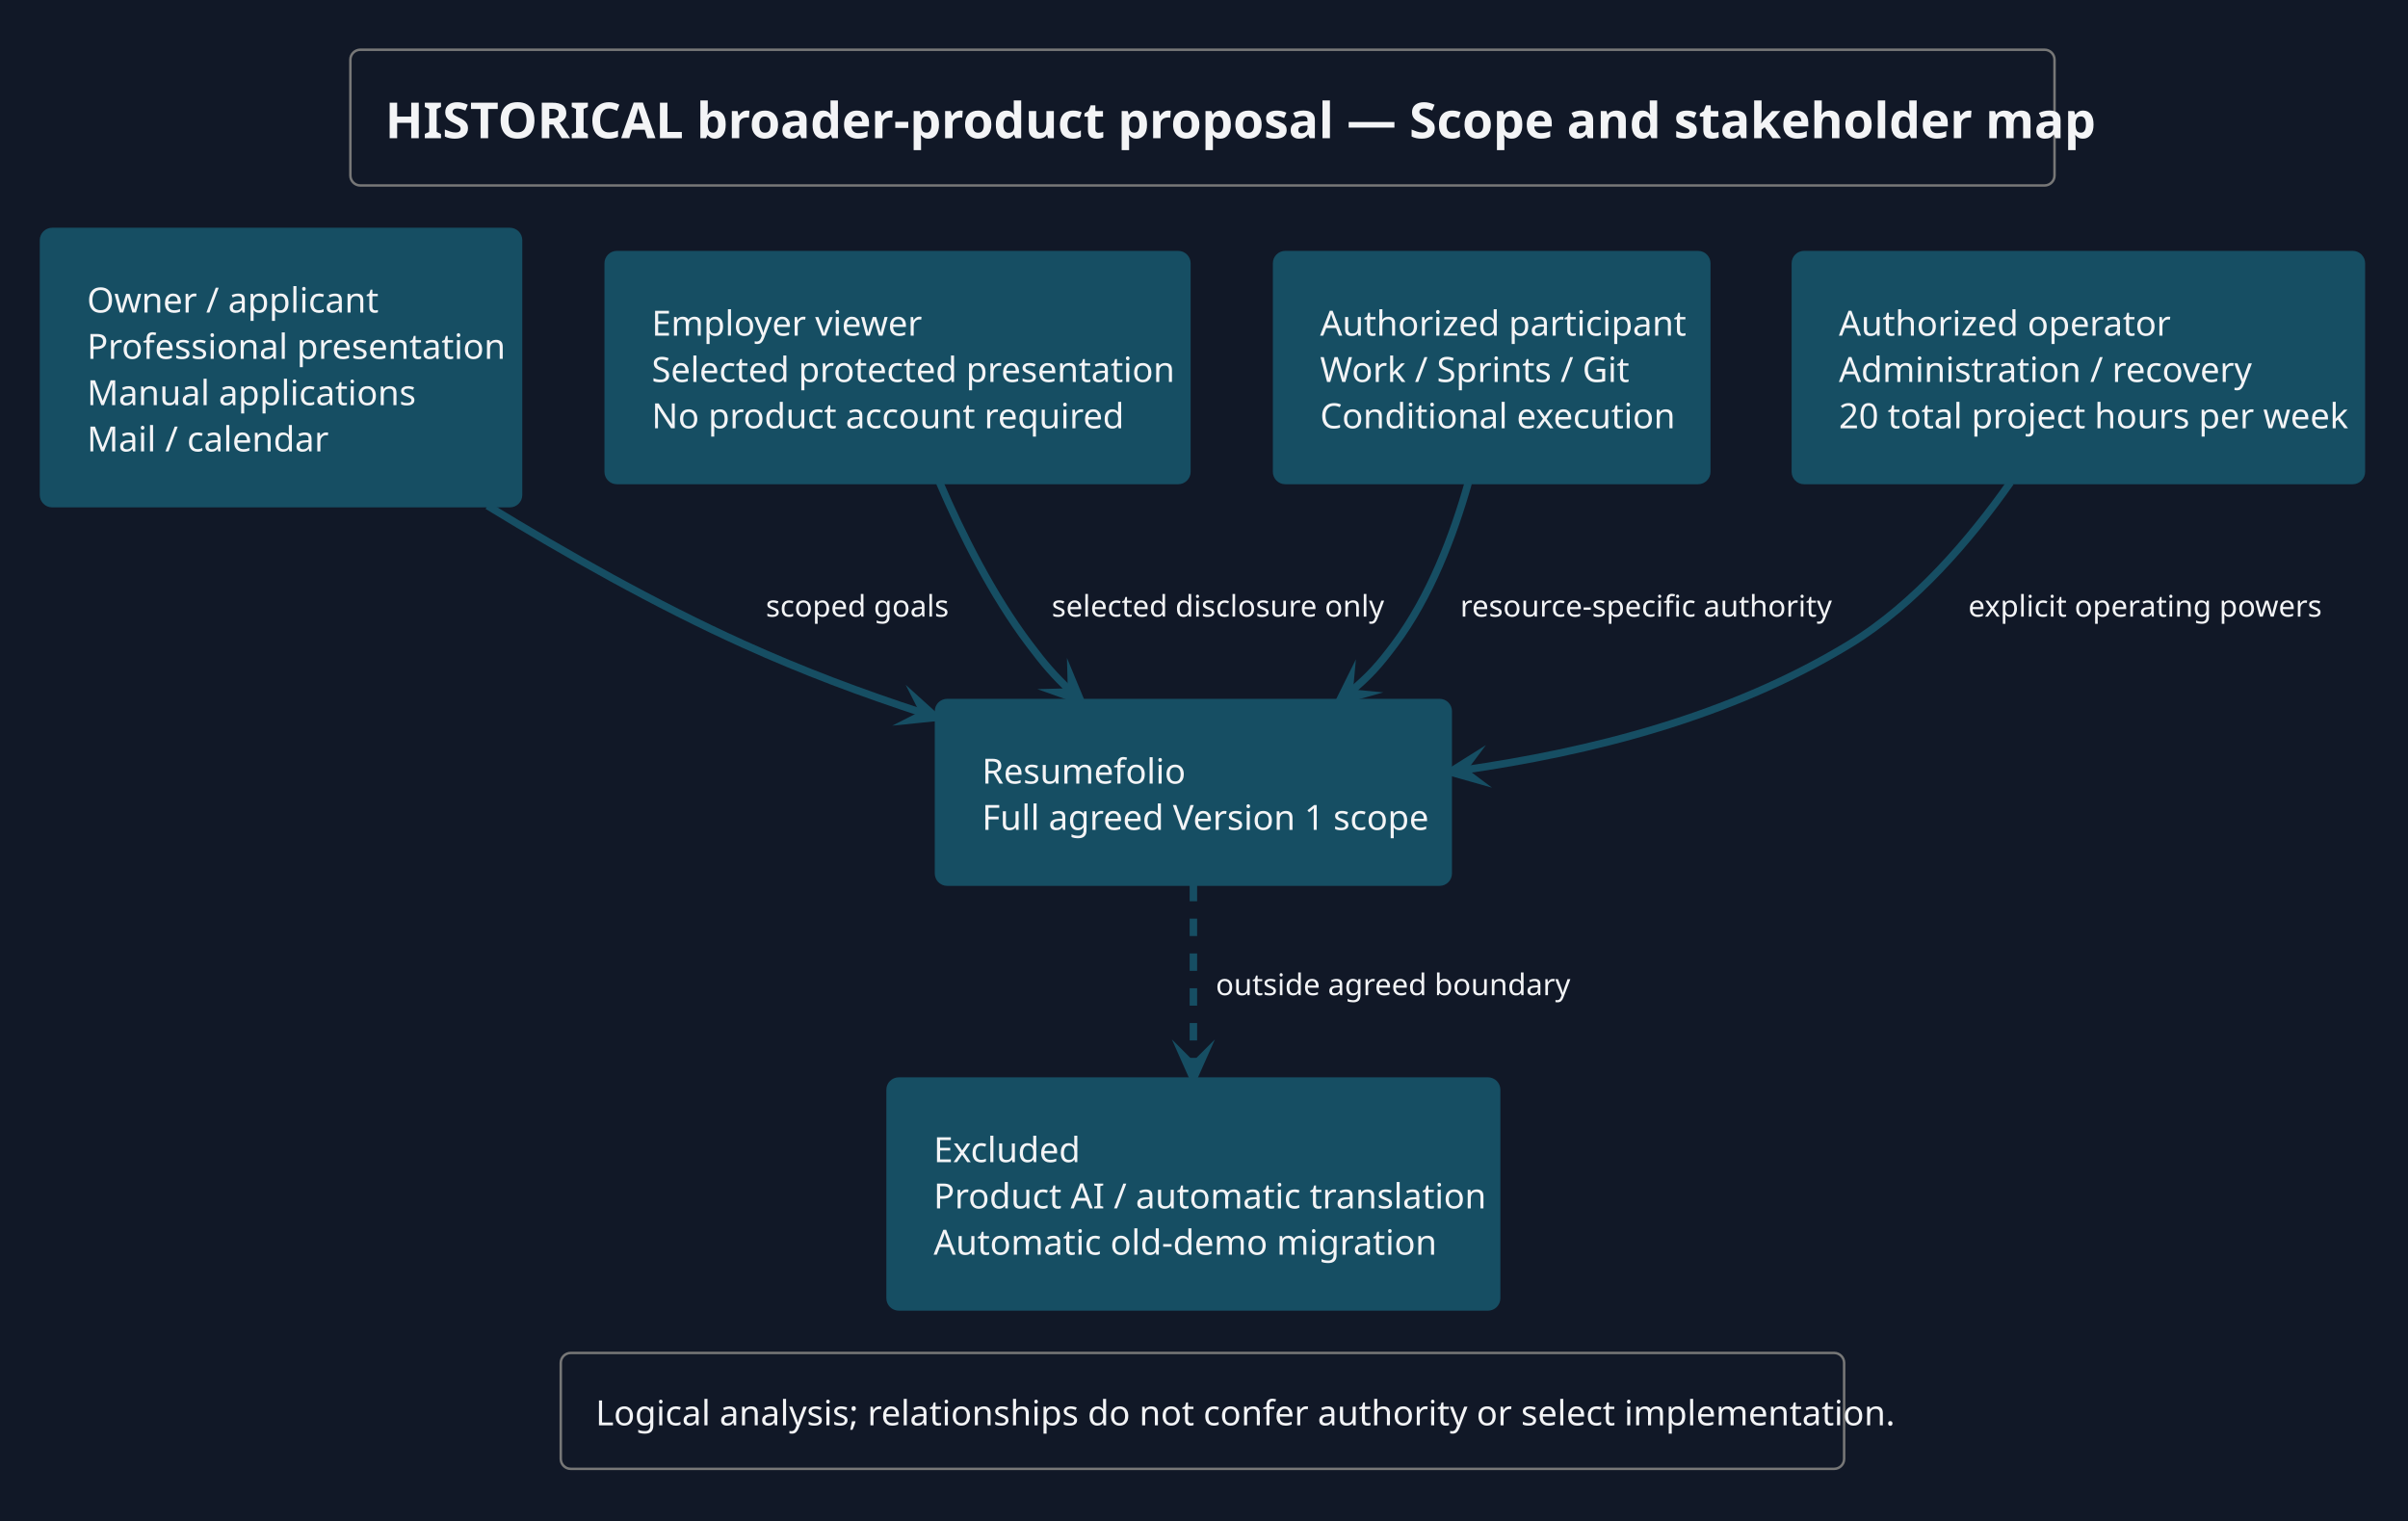
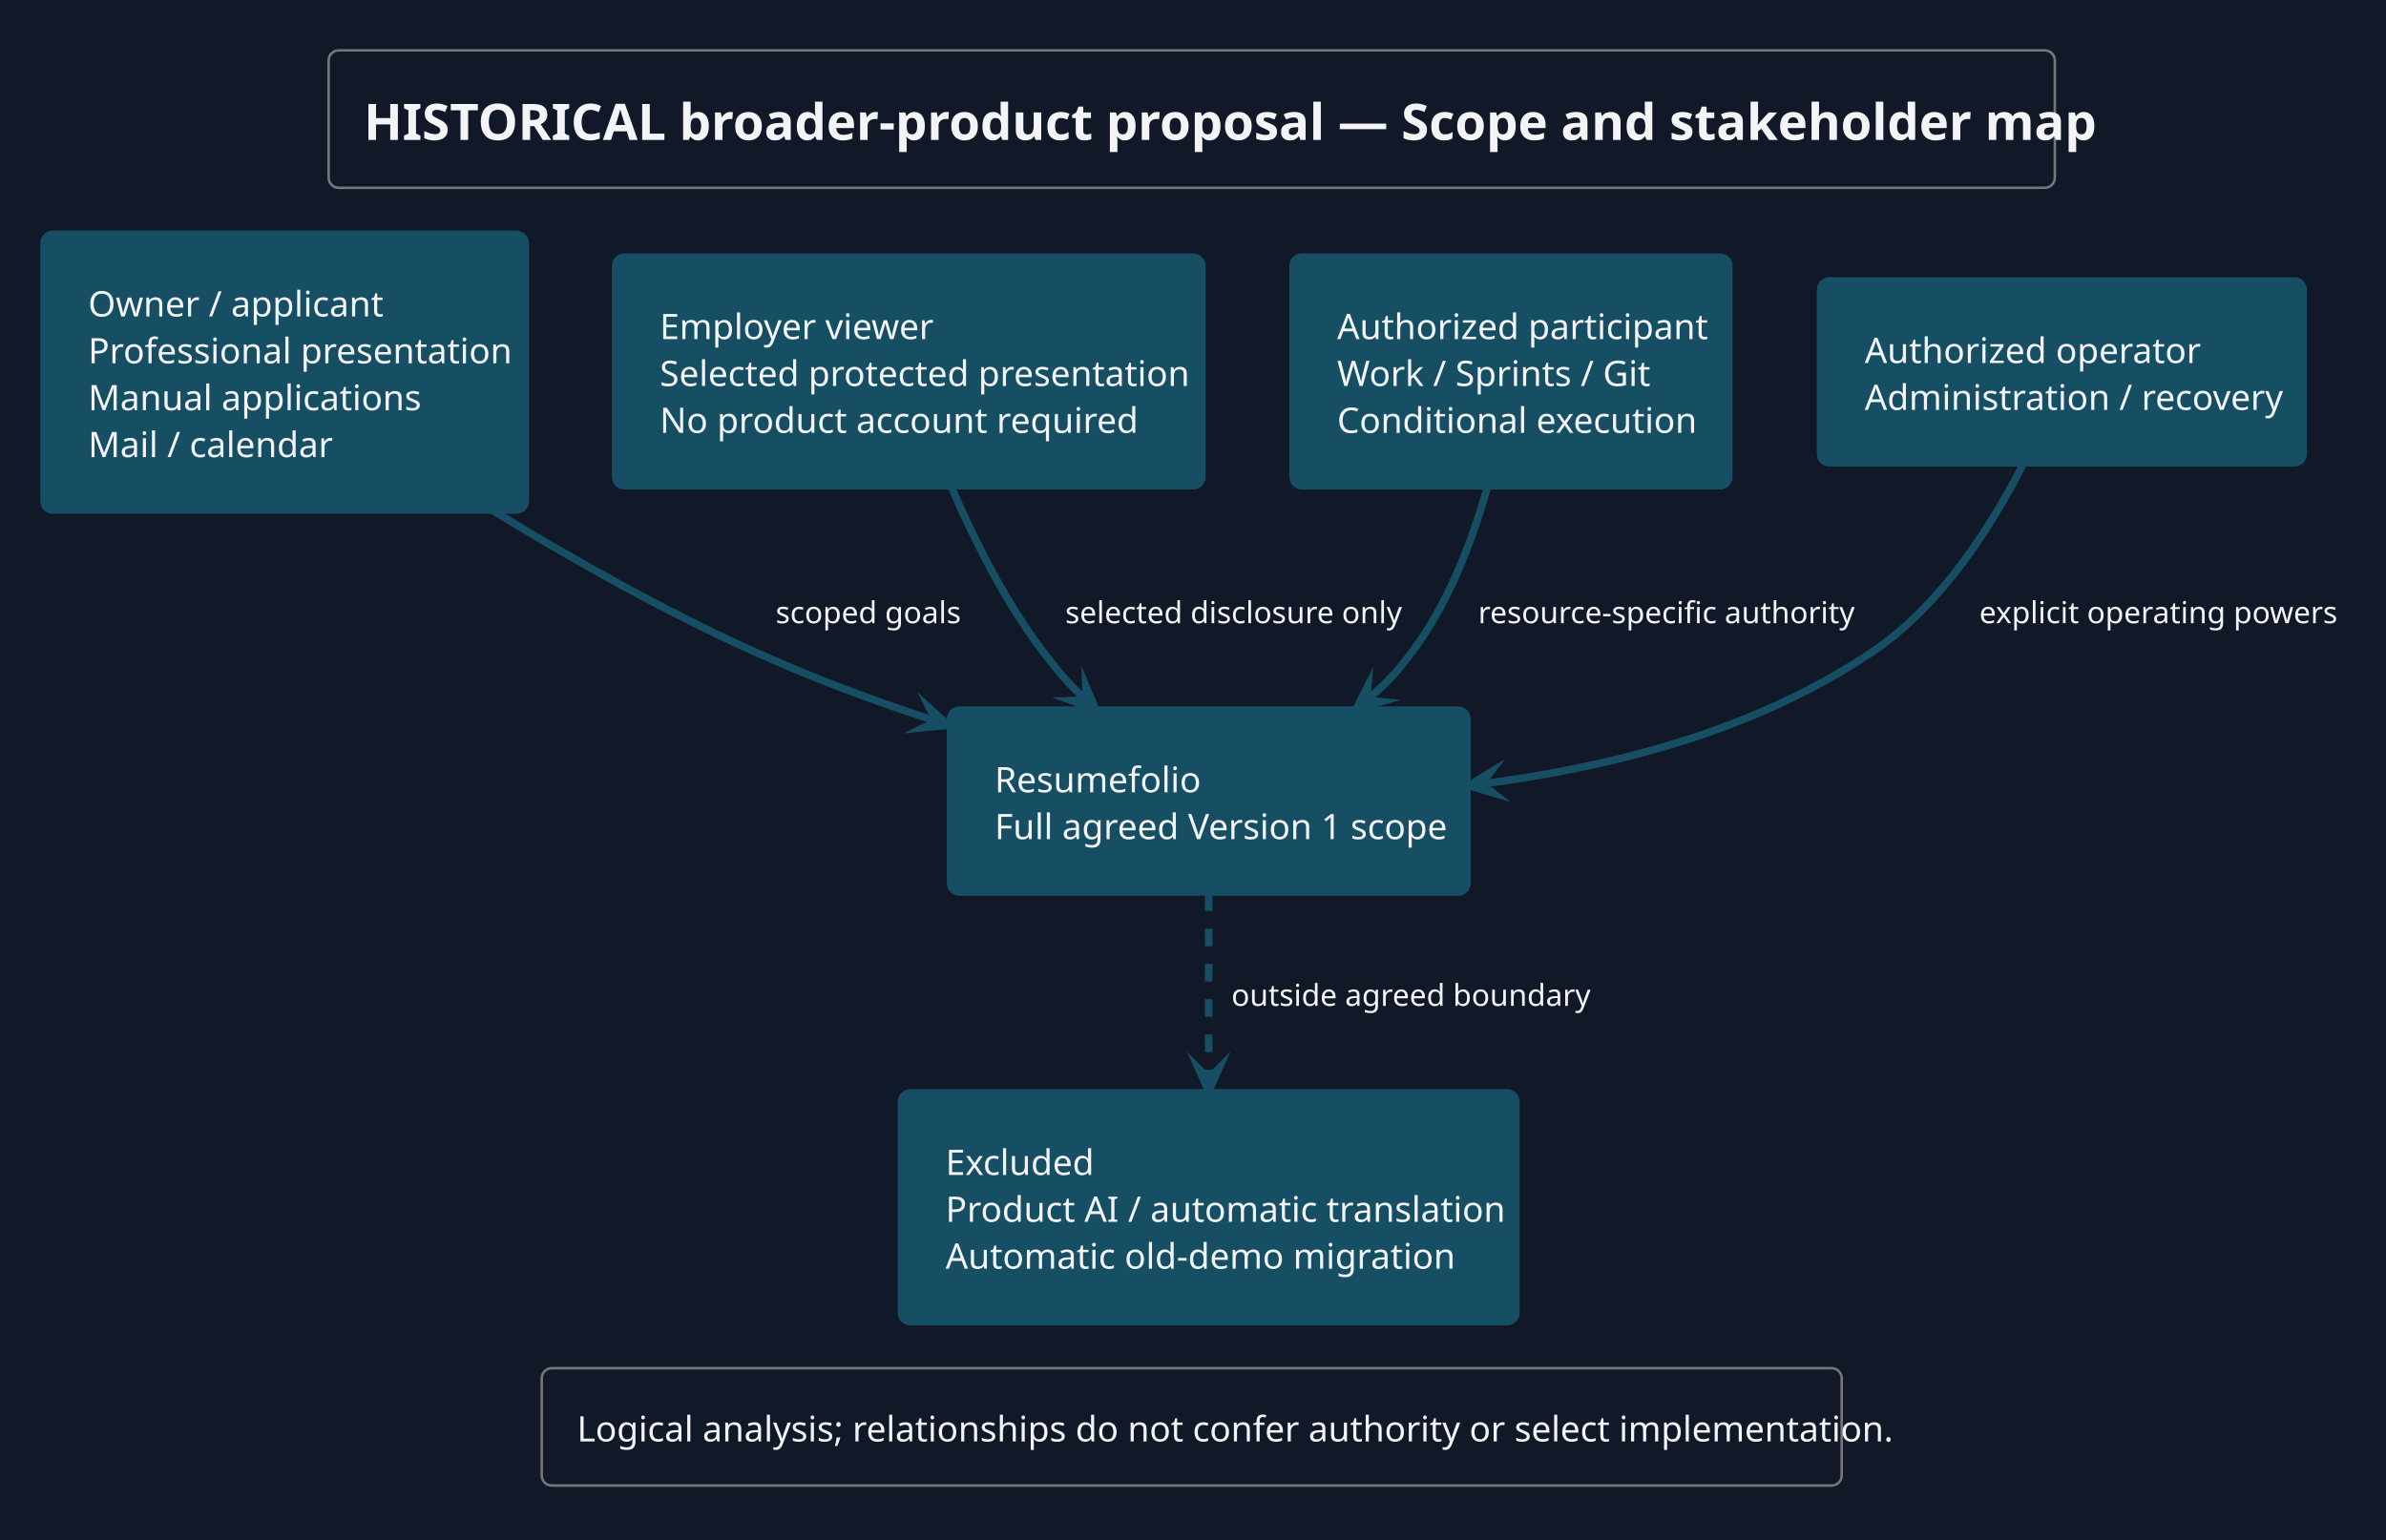
- <svg xmlns="http://www.w3.org/2000/svg" version="1.1" data-diagram-type="DESCRIPTION" style="width:1009px;height:637px;background:#111827;" width="1009.375px" height="637.5px" viewBox="0 0 1009 637" zoomAndPan="magnify" preserveAspectRatio="none" contentStyleType="text/css">
+ <svg xmlns="http://www.w3.org/2000/svg" version="1.1" data-diagram-type="DESCRIPTION" style="width:987px;height:637px;background:#111827;" width="987.5px" height="637.5px" viewBox="0 0 987 637" zoomAndPan="magnify" preserveAspectRatio="none" contentStyleType="text/css">
  <defs />
  <g font-family="sans-serif" lengthAdjust="spacing">
-     <rect x="0" y="0" width="1009.375" height="637.5" fill="#111827" style="stroke:none;" />
+     <rect x="0" y="0" width="987.5" height="637.5" fill="#111827" style="stroke:none;" />
    <g class="title" data-source-line="20">
-       <rect x="146.818" y="20.833" width="714.063" height="56.877" fill="none" style="stroke:#777;stroke-width:1.042;" rx="4.167" ry="4.167" />
-       <text x="161.402" y="57.898" fill="#F3F4F6" font-size="20.833" textLength="684.896" font-weight="700" font-family="Segoe UI">HISTORICAL broader-product proposal — Scope and stakeholder map</text>
+       <rect x="135.941" y="20.833" width="714.063" height="56.877" fill="none" style="stroke:#777;stroke-width:1.042;" rx="4.167" ry="4.167" />
+       <text x="150.524" y="57.898" fill="#F3F4F6" font-size="20.833" textLength="684.896" font-weight="700" font-family="Segoe UI">HISTORICAL broader-product proposal — Scope and stakeholder map</text>
    </g>
    <g class="entity" data-qualified-name="system" id="ent0001" data-source-line="22">
-       <rect x="392.729" y="293.835" width="214.636" height="76.294" fill="#164E63" style="stroke:#164E63;stroke-width:2.083;" rx="4.167" ry="4.167" />
-       <text x="411.479" y="328.322" fill="#F3F4F6" font-size="14.583" textLength="79.696" font-family="Segoe UI">Resumefolio</text>
-       <text x="411.479" y="347.719" fill="#F3F4F6" font-size="14.583" textLength="177.136" font-family="Segoe UI">Full agreed Version 1 scope</text>
+       <rect x="392.708" y="293.335" width="214.636" height="76.294" fill="#164E63" style="stroke:#164E63;stroke-width:2.083;" rx="4.167" ry="4.167" />
+       <text x="411.458" y="327.822" fill="#F3F4F6" font-size="14.583" textLength="79.696" font-family="Segoe UI">Resumefolio</text>
+       <text x="411.458" y="347.219" fill="#F3F4F6" font-size="14.583" textLength="177.136" font-family="Segoe UI">Full agreed Version 1 scope</text>
    </g>
    <g class="entity" data-qualified-name="owner" id="ent0002" data-source-line="23">
      <rect x="17.708" y="96.46" width="200.096" height="115.088" fill="#164E63" style="stroke:#164E63;stroke-width:2.083;" rx="4.167" ry="4.167" />
      <text x="36.458" y="130.947" fill="#F3F4F6" font-size="14.583" textLength="115.136" font-family="Segoe UI">Owner / applicant</text>
      <text x="36.458" y="150.344" fill="#F3F4F6" font-size="14.583" textLength="162.596" font-family="Segoe UI">Professional presentation</text>
      <text x="36.458" y="169.741" fill="#F3F4F6" font-size="14.583" textLength="129.213" font-family="Segoe UI">Manual applications</text>
      <text x="36.458" y="189.138" fill="#F3F4F6" font-size="14.583" textLength="95.895" font-family="Segoe UI">Mail / calendar</text>
    </g>
    <g class="entity" data-qualified-name="viewer" id="ent0003" data-source-line="24">
-       <rect x="254.323" y="106.158" width="243.532" height="95.691" fill="#164E63" style="stroke:#164E63;stroke-width:2.083;" rx="4.167" ry="4.167" />
-       <text x="273.073" y="140.645" fill="#F3F4F6" font-size="14.583" textLength="105.715" font-family="Segoe UI">Employer viewer</text>
-       <text x="273.073" y="160.042" fill="#F3F4F6" font-size="14.583" textLength="206.032" font-family="Segoe UI">Selected protected presentation</text>
-       <text x="273.073" y="179.439" fill="#F3F4F6" font-size="14.583" textLength="187.383" font-family="Segoe UI">No product account required</text>
+       <rect x="254.167" y="105.835" width="243.532" height="95.691" fill="#164E63" style="stroke:#164E63;stroke-width:2.083;" rx="4.167" ry="4.167" />
+       <text x="272.917" y="140.322" fill="#F3F4F6" font-size="14.583" textLength="105.715" font-family="Segoe UI">Employer viewer</text>
+       <text x="272.917" y="159.719" fill="#F3F4F6" font-size="14.583" textLength="206.032" font-family="Segoe UI">Selected protected presentation</text>
+       <text x="272.917" y="179.116" fill="#F3F4F6" font-size="14.583" textLength="187.383" font-family="Segoe UI">No product account required</text>
    </g>
    <g class="entity" data-qualified-name="participant" id="ent0004" data-source-line="25">
-       <rect x="534.396" y="106.158" width="181.297" height="95.691" fill="#164E63" style="stroke:#164E63;stroke-width:2.083;" rx="4.167" ry="4.167" />
-       <text x="553.146" y="140.645" fill="#F3F4F6" font-size="14.583" textLength="143.797" font-family="Segoe UI">Authorized participant</text>
-       <text x="553.146" y="160.042" fill="#F3F4F6" font-size="14.583" textLength="124.613" font-family="Segoe UI">Work / Sprints / Git</text>
-       <text x="553.146" y="179.439" fill="#F3F4F6" font-size="14.583" textLength="140.372" font-family="Segoe UI">Conditional execution</text>
+       <rect x="534.375" y="105.835" width="181.297" height="95.691" fill="#164E63" style="stroke:#164E63;stroke-width:2.083;" rx="4.167" ry="4.167" />
+       <text x="553.125" y="140.322" fill="#F3F4F6" font-size="14.583" textLength="143.797" font-family="Segoe UI">Authorized participant</text>
+       <text x="553.125" y="159.719" fill="#F3F4F6" font-size="14.583" textLength="124.613" font-family="Segoe UI">Work / Sprints / Git</text>
+       <text x="553.125" y="179.116" fill="#F3F4F6" font-size="14.583" textLength="140.372" font-family="Segoe UI">Conditional execution</text>
    </g>
    <g class="entity" data-qualified-name="operator" id="ent0005" data-source-line="26">
-       <rect x="751.771" y="106.158" width="238.22" height="95.691" fill="#164E63" style="stroke:#164E63;stroke-width:2.083;" rx="4.167" ry="4.167" />
-       <text x="770.521" y="140.645" fill="#F3F4F6" font-size="14.583" textLength="130.595" font-family="Segoe UI">Authorized operator</text>
-       <text x="770.521" y="160.042" fill="#F3F4F6" font-size="14.583" textLength="163.151" font-family="Segoe UI">Administration / recovery</text>
-       <text x="770.521" y="179.439" fill="#F3F4F6" font-size="14.583" textLength="200.72" font-family="Segoe UI">20 total project hours per week</text>
+       <rect x="752.604" y="115.731" width="200.651" height="76.294" fill="#164E63" style="stroke:#164E63;stroke-width:2.083;" rx="4.167" ry="4.167" />
+       <text x="771.354" y="150.218" fill="#F3F4F6" font-size="14.583" textLength="130.595" font-family="Segoe UI">Authorized operator</text>
+       <text x="771.354" y="169.615" fill="#F3F4F6" font-size="14.583" textLength="163.151" font-family="Segoe UI">Administration / recovery</text>
    </g>
    <g class="entity" data-qualified-name="excluded" id="ent0006" data-source-line="27">
-       <rect x="372.448" y="452.429" width="255.196" height="95.691" fill="#164E63" style="stroke:#164E63;stroke-width:2.083;" rx="4.167" ry="4.167" />
-       <text x="391.198" y="486.916" fill="#F3F4F6" font-size="14.583" textLength="57.393" font-family="Segoe UI">Excluded</text>
-       <text x="391.198" y="506.313" fill="#F3F4F6" font-size="14.583" textLength="217.696" font-family="Segoe UI">Product AI / automatic translation</text>
-       <text x="391.198" y="525.71" fill="#F3F4F6" font-size="14.583" textLength="200.585" font-family="Segoe UI">Automatic old-demo migration</text>
+       <rect x="372.396" y="451.668" width="255.196" height="95.691" fill="#164E63" style="stroke:#164E63;stroke-width:2.083;" rx="4.167" ry="4.167" />
+       <text x="391.146" y="486.155" fill="#F3F4F6" font-size="14.583" textLength="57.393" font-family="Segoe UI">Excluded</text>
+       <text x="391.146" y="505.552" fill="#F3F4F6" font-size="14.583" textLength="217.696" font-family="Segoe UI">Product AI / automatic translation</text>
+       <text x="391.146" y="524.949" fill="#F3F4F6" font-size="14.583" textLength="200.585" font-family="Segoe UI">Automatic old-demo migration</text>
    </g>
    <g class="link" data-entity-1="ent0002" data-entity-2="ent0001" id="lnk7" data-source-line="28" data-link-type="dependency">
-       <path d="M204.281,211.897 C237.01,231.908 275.156,253.47 311.51,269.877 C337.063,281.418 360.509,290.182 387.342,298.974" style="stroke:#164E63;stroke-width:3.125;" fill="none" id="owner-to-system" />
-       <polygon points="392.292,300.595,384.68,293.717,387.342,298.974,382.085,301.636,392.292,300.595" fill="#164E63" style="stroke:#164E63;stroke-width:3.125;stroke-linejoin:miter;stroke-miterlimit:10;" />
-       <text x="320.885" y="258.365" fill="#F3F4F6" font-size="12.5" textLength="72.449" font-family="Segoe UI">scoped goals</text>
+       <path d="M203.76,211.231 C236.604,231.272 274.938,252.918 311.458,269.377 C337.021,280.897 360.466,289.633 387.299,298.404" style="stroke:#164E63;stroke-width:3.125;" fill="none" id="owner-to-system" />
+       <polygon points="392.25,300.022,384.633,293.149,387.299,298.404,382.044,301.07,392.25,300.022" fill="#164E63" style="stroke:#164E63;stroke-width:3.125;stroke-linejoin:miter;stroke-miterlimit:10;" />
+       <text x="320.833" y="257.865" fill="#F3F4F6" font-size="12.5" textLength="72.449" font-family="Segoe UI">scoped goals</text>
    </g>
    <g class="link" data-entity-1="ent0003" data-entity-2="ent0001" id="lnk8" data-source-line="29" data-link-type="dependency">
-       <path d="M393.698,202.137 C403.063,223.897 415.844,249.397 431.302,269.877 C437.552,278.168 441.276,282.591 449.005,289.935" style="stroke:#164E63;stroke-width:3.125;" fill="none" id="viewer-to-system" />
-       <polygon points="452.781,293.522,448.855,284.044,449.005,289.935,443.115,290.086,452.781,293.522" fill="#164E63" style="stroke:#164E63;stroke-width:3.125;stroke-linejoin:miter;stroke-miterlimit:10;" />
-       <text x="440.677" y="258.365" fill="#F3F4F6" font-size="12.5" textLength="130.713" font-family="Segoe UI">selected disclosure only</text>
+       <path d="M393.656,201.783 C403.021,223.502 415.802,248.939 431.25,269.377 C437.594,277.772 441.455,282.309 449.309,289.736" style="stroke:#164E63;stroke-width:3.125;" fill="none" id="viewer-to-system" />
+       <polygon points="453.094,293.314,449.145,283.845,449.309,289.736,443.419,289.9,453.094,293.314" fill="#164E63" style="stroke:#164E63;stroke-width:3.125;stroke-linejoin:miter;stroke-miterlimit:10;" />
+       <text x="440.625" y="257.865" fill="#F3F4F6" font-size="12.5" textLength="130.713" font-family="Segoe UI">selected disclosure only</text>
    </g>
    <g class="link" data-entity-1="ent0004" data-entity-2="ent0001" id="lnk9" data-source-line="30" data-link-type="dependency">
-       <path d="M615.229,202.325 C609,224.377 599.24,250.064 584.427,269.877 C577.927,278.575 573.844,283.22 565.271,290.324" style="stroke:#164E63;stroke-width:3.125;" fill="none" id="participant-to-system" />
-       <polygon points="561.26,293.647,571.138,290.874,565.271,290.324,565.82,284.457,561.26,293.647" fill="#164E63" style="stroke:#164E63;stroke-width:3.125;stroke-linejoin:miter;stroke-miterlimit:10;" />
-       <text x="611.854" y="258.365" fill="#F3F4F6" font-size="12.5" textLength="146.094" font-family="Segoe UI">resource-specific authority</text>
+       <path d="M615.25,201.689 C609.021,223.762 599.25,249.533 584.375,269.377 C577.875,278.054 573.794,282.692 565.221,289.785" style="stroke:#164E63;stroke-width:3.125;" fill="none" id="participant-to-system" />
+       <polygon points="561.208,293.106,571.088,290.339,565.221,289.785,565.775,283.919,561.208,293.106" fill="#164E63" style="stroke:#164E63;stroke-width:3.125;stroke-linejoin:miter;stroke-miterlimit:10;" />
+       <text x="611.458" y="257.865" fill="#F3F4F6" font-size="12.5" textLength="146.094" font-family="Segoe UI">resource-specific authority</text>
    </g>
    <g class="link" data-entity-1="ent0005" data-entity-2="ent0001" id="lnk10" data-source-line="31" data-link-type="dependency">
-       <path d="M842.448,202.085 C825.708,225.887 802.438,253.2 775.052,269.877 C724.813,300.47 666.26,315.056 612.802,322.702" style="stroke:#164E63;stroke-width:3.125;" fill="none" id="operator-to-system" />
-       <polygon points="607.646,323.439,617.516,326.236,612.802,322.702,616.336,317.987,607.646,323.439" fill="#164E63" style="stroke:#164E63;stroke-width:3.125;stroke-linejoin:miter;stroke-miterlimit:10;" />
-       <text x="824.74" y="258.365" fill="#F3F4F6" font-size="12.5" textLength="139.069" font-family="Segoe UI">explicit operating powers</text>
+       <path d="M837.01,191.866 C823.958,217.512 803.115,250.345 775,269.377 C725.906,302.627 666.79,317.372 612.727,324.403" style="stroke:#164E63;stroke-width:3.125;" fill="none" id="operator-to-system" />
+       <polygon points="607.563,325.075,617.397,327.997,612.727,324.403,616.322,319.734,607.563,325.075" fill="#164E63" style="stroke:#164E63;stroke-width:3.125;stroke-linejoin:miter;stroke-miterlimit:10;" />
+       <text x="818.75" y="257.865" fill="#F3F4F6" font-size="12.5" textLength="139.069" font-family="Segoe UI">explicit operating powers</text>
    </g>
    <g class="link" data-entity-1="ent0001" data-entity-2="ent0006" id="lnk11" data-source-line="32" data-link-type="dependency">
-       <path d="M500.052,370.325 C500.052,394.45 500.052,420.835 500.052,446.72" style="stroke:#164E63;stroke-width:3.125;stroke-dasharray:7.292,7.292;" fill="none" id="system-to-excluded" />
-       <polygon points="500.052,451.929,504.219,442.554,500.052,446.72,495.885,442.554,500.052,451.929" fill="#164E63" style="stroke:#164E63;stroke-width:3.125;stroke-linejoin:miter;stroke-miterlimit:10;" />
-       <text x="509.427" y="416.959" fill="#F3F4F6" font-size="12.5" textLength="139.148" font-family="Segoe UI">outside agreed boundary</text>
+       <path d="M500,369.679 C500,393.887 500,420.429 500,446.356" style="stroke:#164E63;stroke-width:3.125;stroke-dasharray:7.292,7.292;" fill="none" id="system-to-excluded" />
+       <polygon points="500,451.564,504.167,442.189,500,446.356,495.833,442.189,500,451.564" fill="#164E63" style="stroke:#164E63;stroke-width:3.125;stroke-linejoin:miter;stroke-miterlimit:10;" />
+       <text x="509.375" y="416.199" fill="#F3F4F6" font-size="12.5" textLength="139.148" font-family="Segoe UI">outside agreed boundary</text>
    </g>
    <g class="legend" data-source-line="34">
-       <rect x="234.977" y="566.87" width="537.746" height="48.564" fill="none" style="stroke:#777;stroke-width:1.042;" rx="4.167" ry="4.167" />
-       <text x="249.56" y="597.19" fill="#F3F4F6" font-size="14.583" textLength="508.58" font-family="Segoe UI">Logical analysis; relationships do not confer authority or select implementation.</text>
+       <rect x="224.099" y="566.109" width="537.746" height="48.564" fill="none" style="stroke:#777;stroke-width:1.042;" rx="4.167" ry="4.167" />
+       <text x="238.682" y="596.429" fill="#F3F4F6" font-size="14.583" textLength="508.58" font-family="Segoe UI">Logical analysis; relationships do not confer authority or select implementation.</text>
    </g>
  </g>
</svg>
